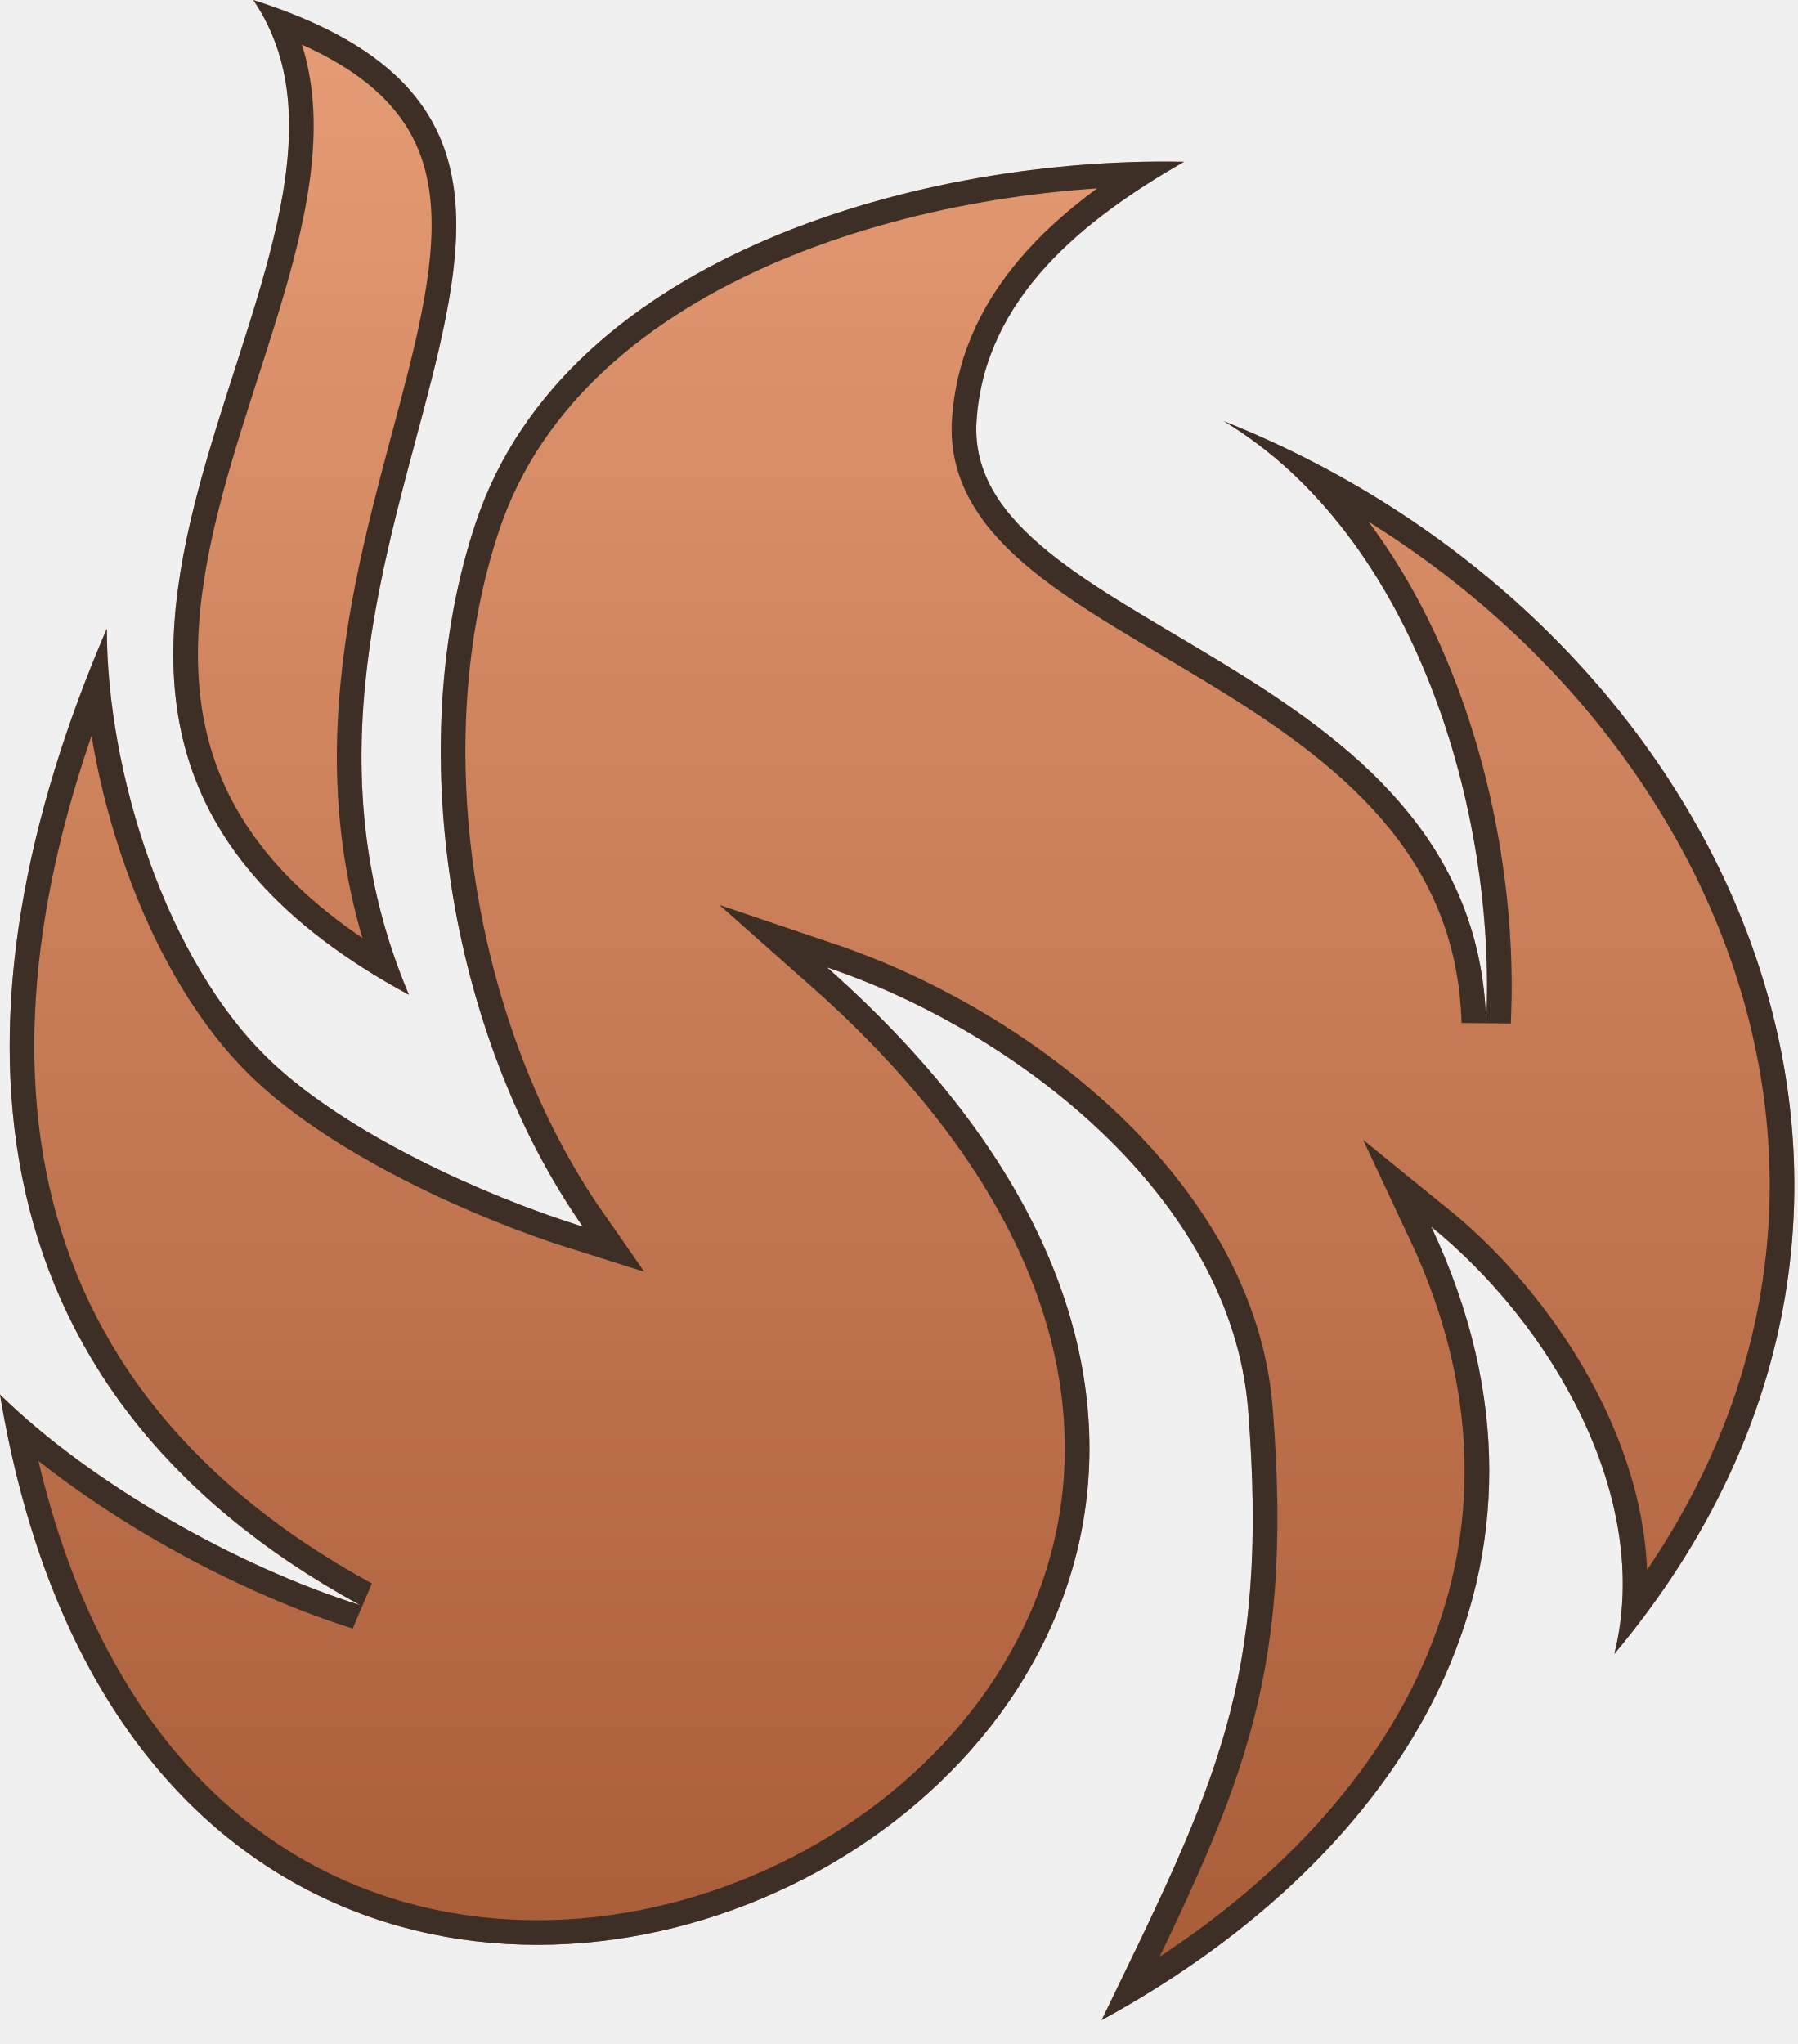
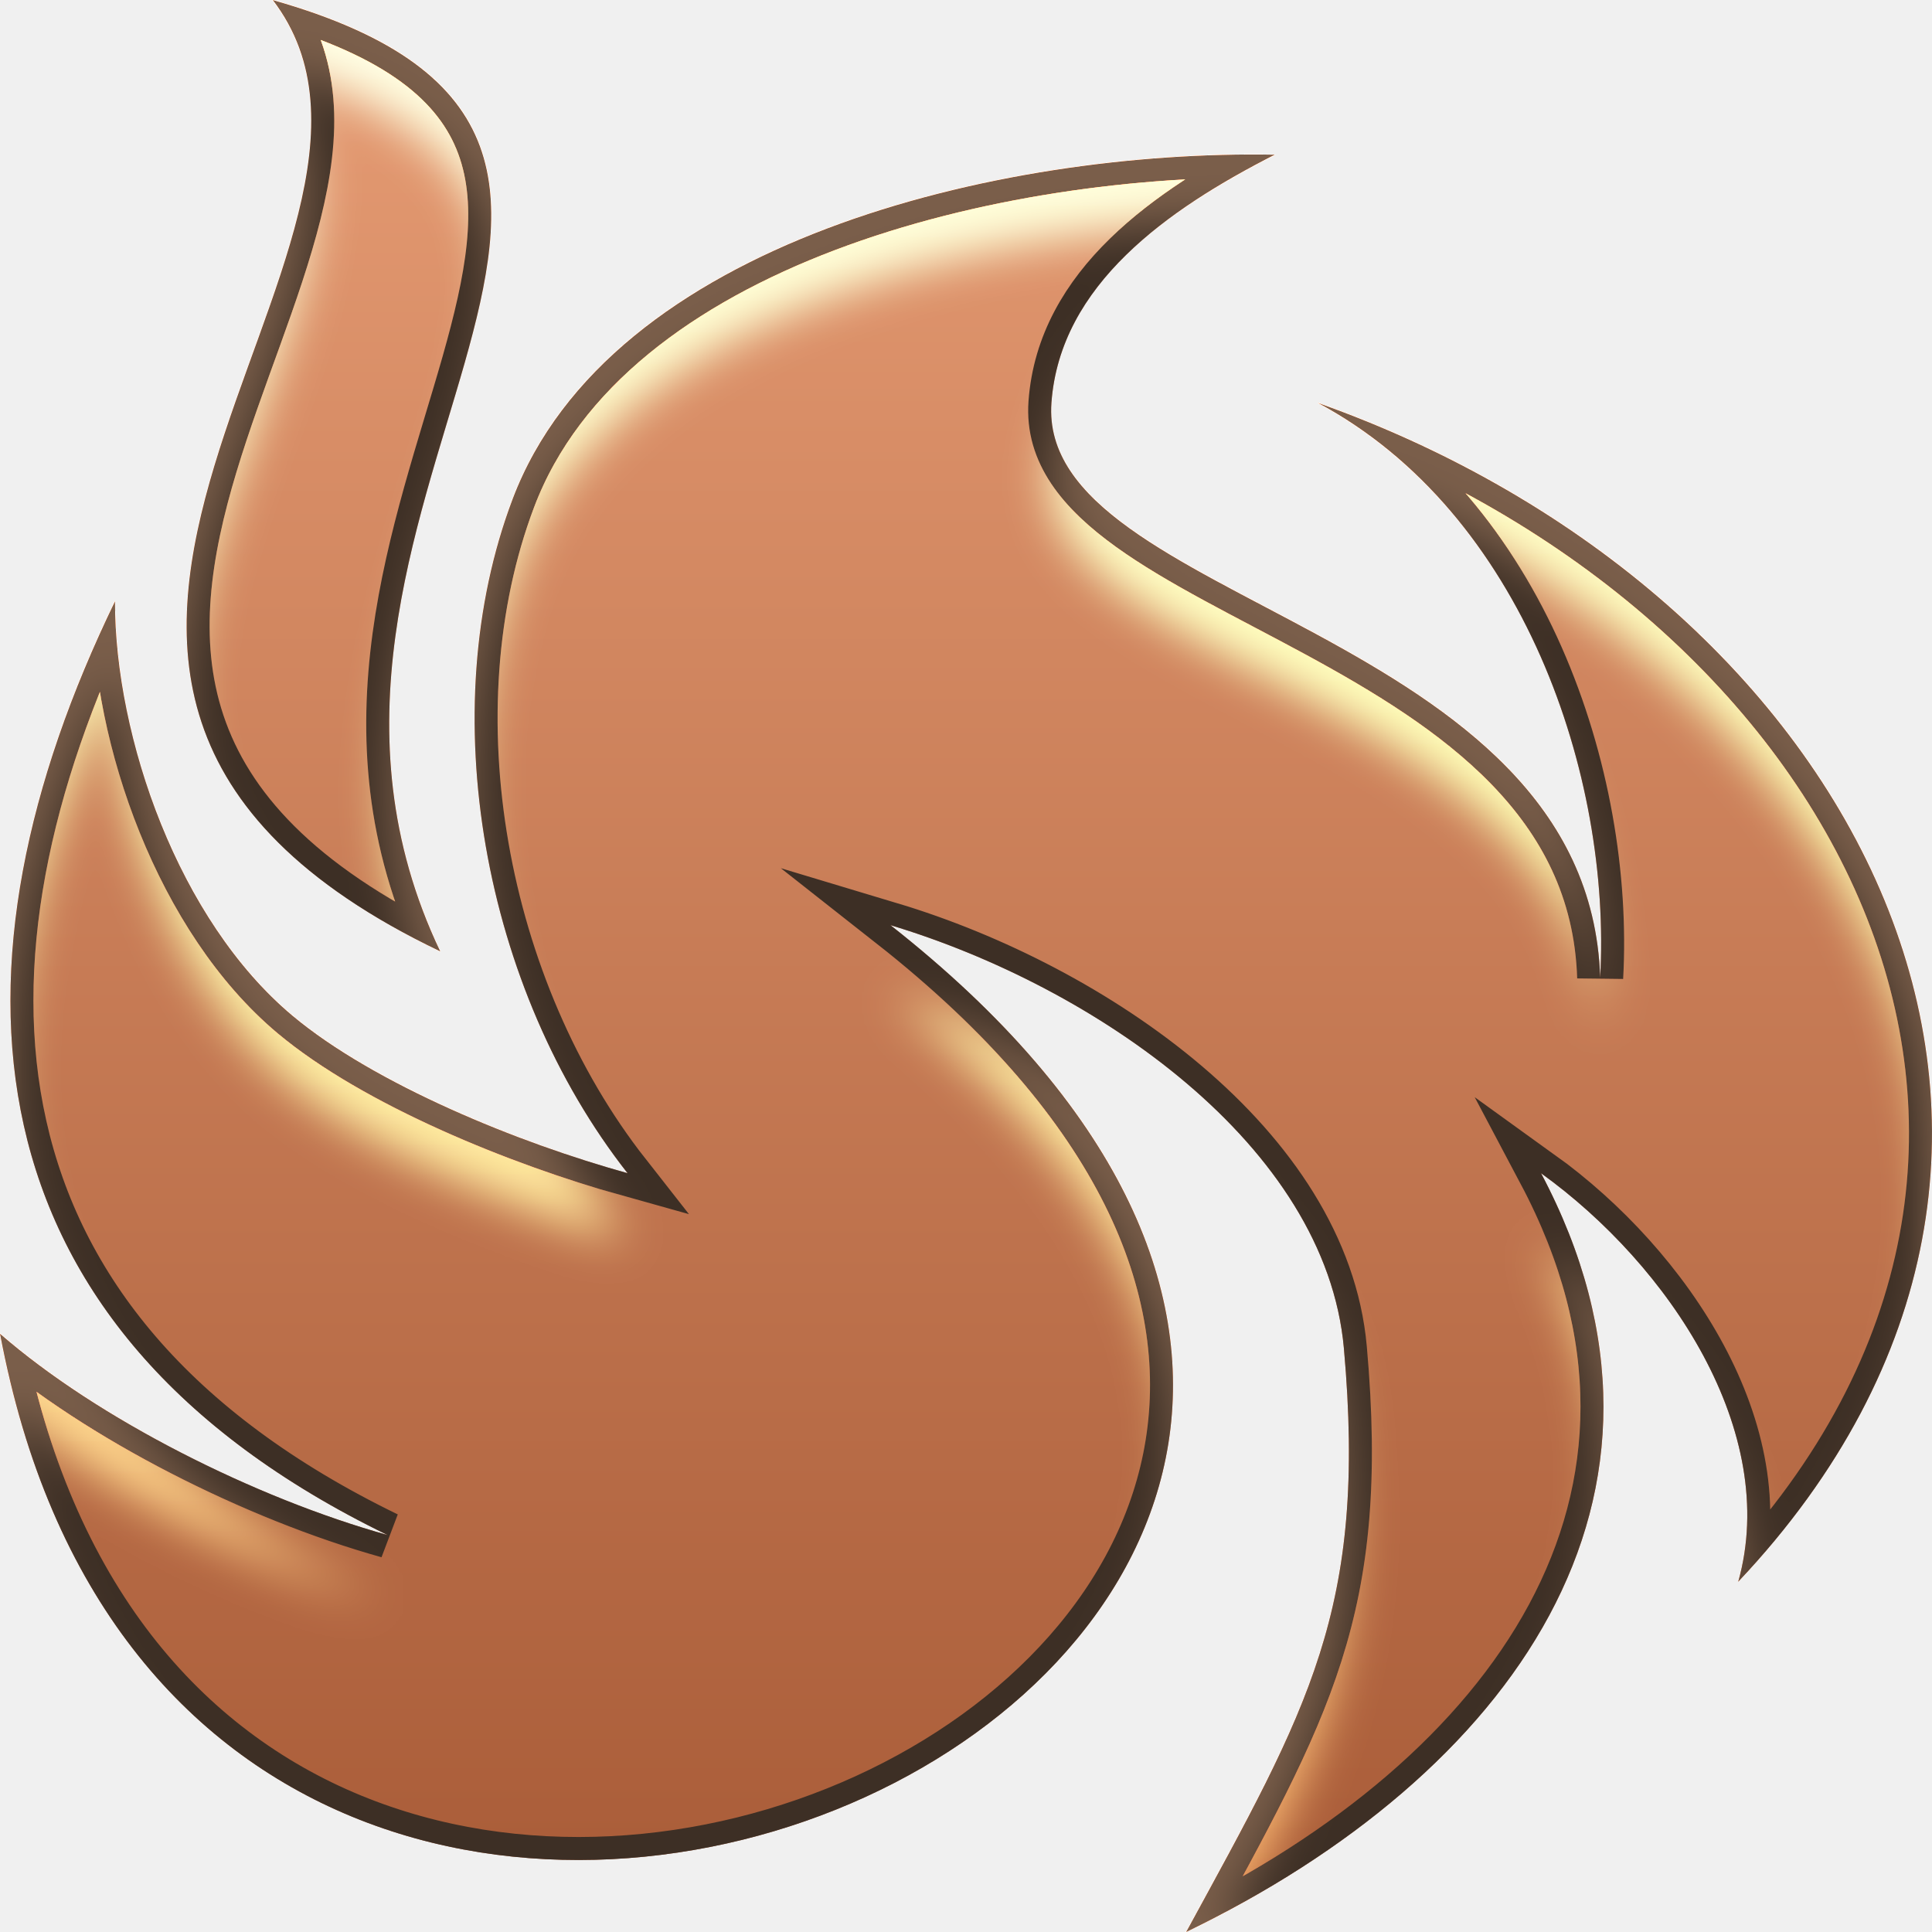
- <svg xmlns="http://www.w3.org/2000/svg" xmlns:xlink="http://www.w3.org/1999/xlink" width="73" height="83" viewBox="0 0 73 83" fill="none">
-   <use xlink:href="#stroke0_2493_3" fill="url(#paint0_linear_2493_3)" />
-   <mask id="stroke1_2493_3" fill="white">
-     <use xlink:href="#stroke0_2493_3" />
-   </mask>
-   <path d="M16.604 40.396C-4.743 28.855 17.339 10.397 10.284 0C29.111 5.991 8.658 21.624 16.604 40.396ZM19.33 21.189C22.999 10.27 37.695 6.35 48.077 6.568C44.031 8.892 39.976 12.077 39.651 17.1C39.099 25.659 59.918 26.587 60.345 41.511C60.768 32.992 57.483 21.794 49.688 17.1C69.983 25.175 81.093 48.594 65.549 67.161C67.139 60.802 62.95 53.73 58.114 49.813C64.592 63.577 56.919 75.383 44.732 82.03C49.33 72.527 51.559 68.35 50.68 57.248C49.996 48.616 41.27 41.883 33.58 39.281C68.38 70.104 7.446 101.39 0 56.628C3.705 60.257 9.625 63.608 14.621 65.178C-1.633 56.289 -2.291 40.915 4.337 25.526C4.337 31.326 6.732 39.071 11.028 43.122C14.119 46.037 19.575 48.531 23.667 49.813C18.217 41.996 16.306 30.187 19.33 21.189Z" stroke-width="2" stroke-miterlimit="10" stroke="#3D2F25" mask="url(#stroke1_2493_3)" />
+ <svg xmlns="http://www.w3.org/2000/svg" xmlns:xlink="http://www.w3.org/1999/xlink" width="84" height="84" viewBox="0 0 84 84" fill="none">
+   <g filter="url(#filter0_i_2493_3)">
+     <use xlink:href="#stroke0_2493_3" fill="url(#paint0_linear_2493_3)" />
+     <mask id="stroke1_2493_3" fill="white">
+       <use xlink:href="#stroke0_2493_3" />
+     </mask>
+     <path d="M19.143 41.366C-5.468 29.548 19.991 10.647 11.857 0C33.563 6.135 9.982 22.143 19.143 41.366ZM22.286 21.698C26.516 10.517 43.459 6.503 55.429 6.726C50.764 9.106 46.089 12.367 45.715 17.511C45.078 26.275 69.081 27.226 69.573 42.508C70.061 33.784 66.273 22.317 57.286 17.511C80.685 25.78 93.494 49.761 75.573 68.774C77.406 62.262 72.577 55.02 67.001 51.009C74.47 65.104 65.623 77.193 51.573 84C56.874 74.269 59.444 69.992 58.43 58.623C57.642 49.783 47.581 42.889 38.715 40.224C78.837 71.788 8.585 103.825 0 57.988C4.272 61.704 11.097 65.136 16.857 66.743C-1.883 57.641 -2.641 41.898 5 26.139C5 32.078 7.761 40.009 12.714 44.158C16.278 47.143 22.569 49.697 27.286 51.009C21.003 43.005 18.8 30.912 22.286 21.698Z" stroke-width="2" stroke-miterlimit="10" stroke="#3D2F25" mask="url(#stroke1_2493_3)" />
+   </g>
  <defs>
-     <linearGradient id="paint0_linear_2493_3" x1="36.429" y1="0" x2="36.429" y2="82.03" gradientUnits="userSpaceOnUse">
+     <filter id="filter0_i_2493_3" x="0" y="0" width="84" height="86" filterUnits="userSpaceOnUse" color-interpolation-filters="sRGB">
+       <feFlood flood-opacity="0" result="BackgroundImageFix" />
+       <feBlend mode="normal" in="SourceGraphic" in2="BackgroundImageFix" result="shape" />
+       <feColorMatrix in="SourceAlpha" type="matrix" values="0 0 0 0 0 0 0 0 0 0 0 0 0 0 0 0 0 0 127 0" result="hardAlpha" />
+       <feOffset dy="3" />
+       <feGaussianBlur stdDeviation="1" />
+       <feComposite in2="hardAlpha" operator="arithmetic" k2="-1" k3="1" />
+       <feColorMatrix type="matrix" values="0 0 0 0 1 0 0 0 0 1 0 0 0 0 1 0 0 0 1 0" />
+       <feBlend mode="overlay" in2="shape" result="effect1_innerShadow_2493_3" />
+     </filter>
+     <linearGradient id="paint0_linear_2493_3" x1="42" y1="0" x2="42" y2="84" gradientUnits="userSpaceOnUse">
      <stop stop-color="#E69C74" />
      <stop offset="1" stop-color="#A85B37" />
    </linearGradient>
-     <path id="stroke0_2493_3" d="M16.604 40.396C-4.743 28.855 17.339 10.397 10.284 0C29.111 5.991 8.658 21.624 16.604 40.396ZM19.33 21.189C22.999 10.27 37.695 6.35 48.077 6.568C44.031 8.892 39.976 12.077 39.651 17.1C39.099 25.659 59.918 26.587 60.345 41.511C60.768 32.992 57.483 21.794 49.688 17.1C69.983 25.175 81.093 48.594 65.549 67.161C67.139 60.802 62.95 53.73 58.114 49.813C64.592 63.577 56.919 75.383 44.732 82.03C49.33 72.527 51.559 68.35 50.68 57.248C49.996 48.616 41.27 41.883 33.58 39.281C68.38 70.104 7.446 101.39 0 56.628C3.705 60.257 9.625 63.608 14.621 65.178C-1.633 56.289 -2.291 40.915 4.337 25.526C4.337 31.326 6.732 39.071 11.028 43.122C14.119 46.037 19.575 48.531 23.667 49.813C18.217 41.996 16.306 30.187 19.33 21.189Z" />
+     <path id="stroke0_2493_3" d="M19.143 41.366C-5.468 29.548 19.991 10.647 11.857 0C33.563 6.135 9.982 22.143 19.143 41.366ZM22.286 21.698C26.516 10.517 43.459 6.503 55.429 6.726C50.764 9.106 46.089 12.367 45.715 17.511C45.078 26.275 69.081 27.226 69.573 42.508C70.061 33.784 66.273 22.317 57.286 17.511C80.685 25.78 93.494 49.761 75.573 68.774C77.406 62.262 72.577 55.02 67.001 51.009C74.47 65.104 65.623 77.193 51.573 84C56.874 74.269 59.444 69.992 58.43 58.623C57.642 49.783 47.581 42.889 38.715 40.224C78.837 71.788 8.585 103.825 0 57.988C4.272 61.704 11.097 65.136 16.857 66.743C-1.883 57.641 -2.641 41.898 5 26.139C5 32.078 7.761 40.009 12.714 44.158C16.278 47.143 22.569 49.697 27.286 51.009C21.003 43.005 18.8 30.912 22.286 21.698Z" />
  </defs>
</svg>
